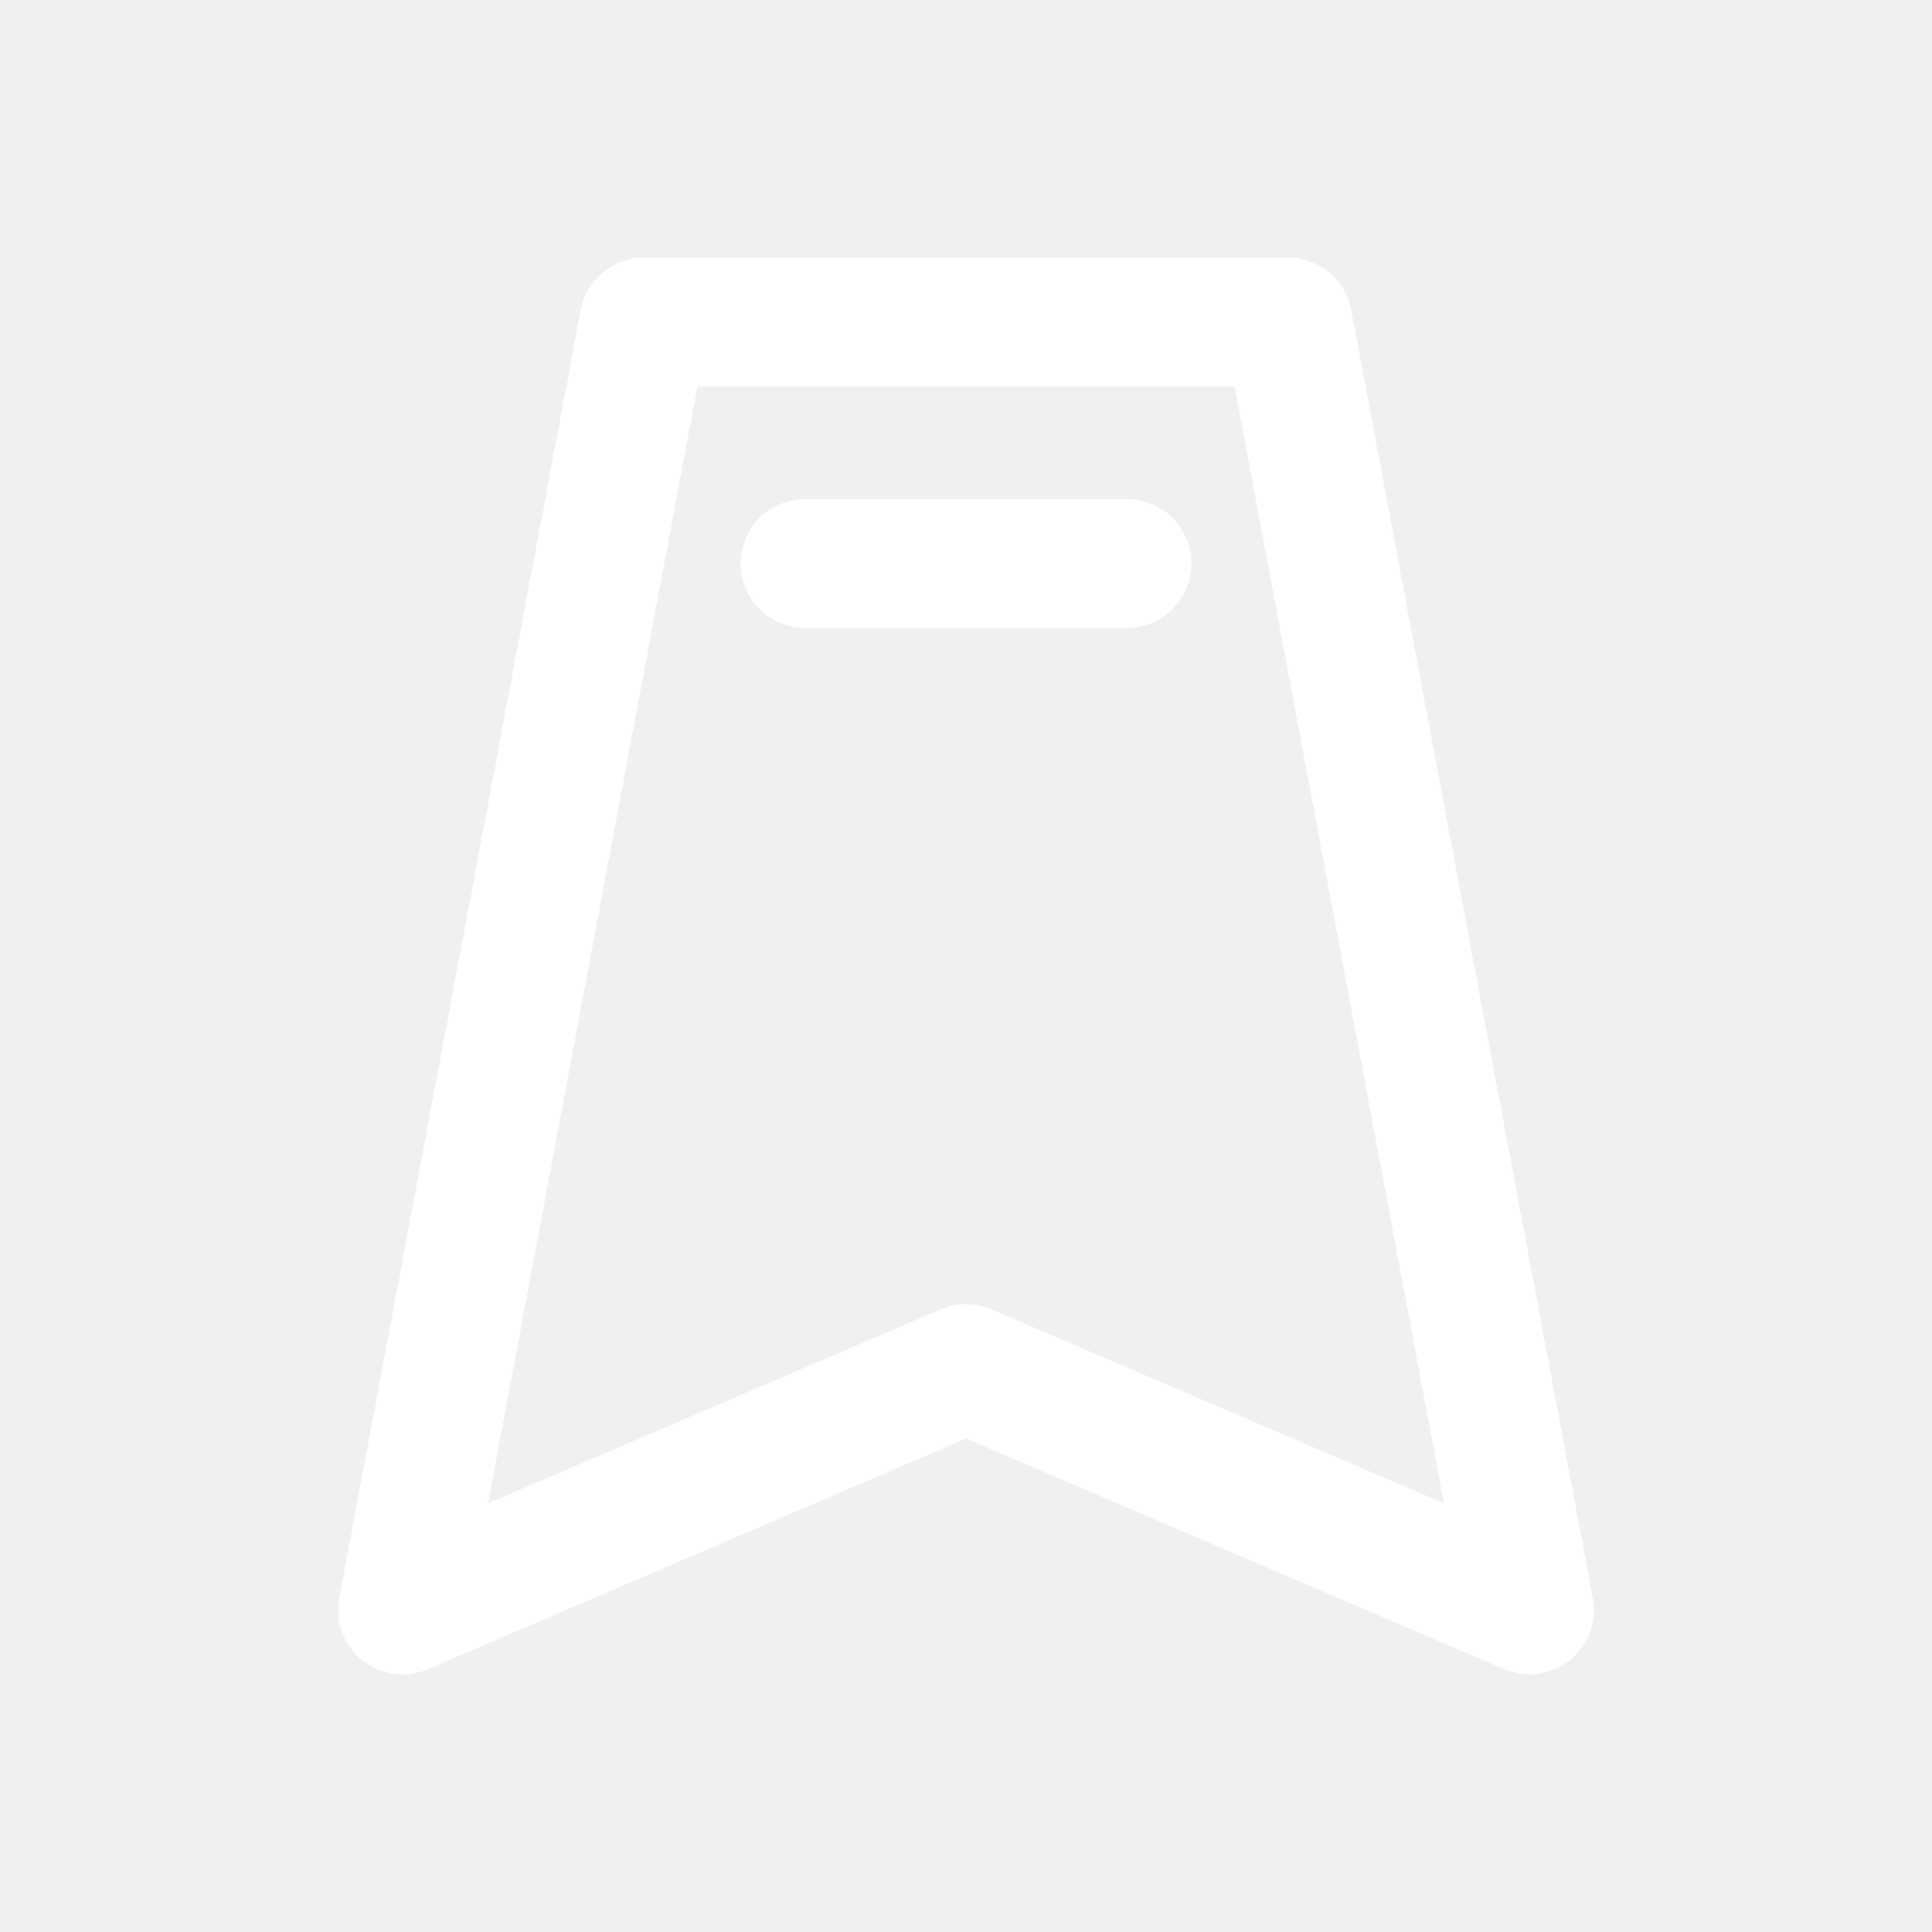
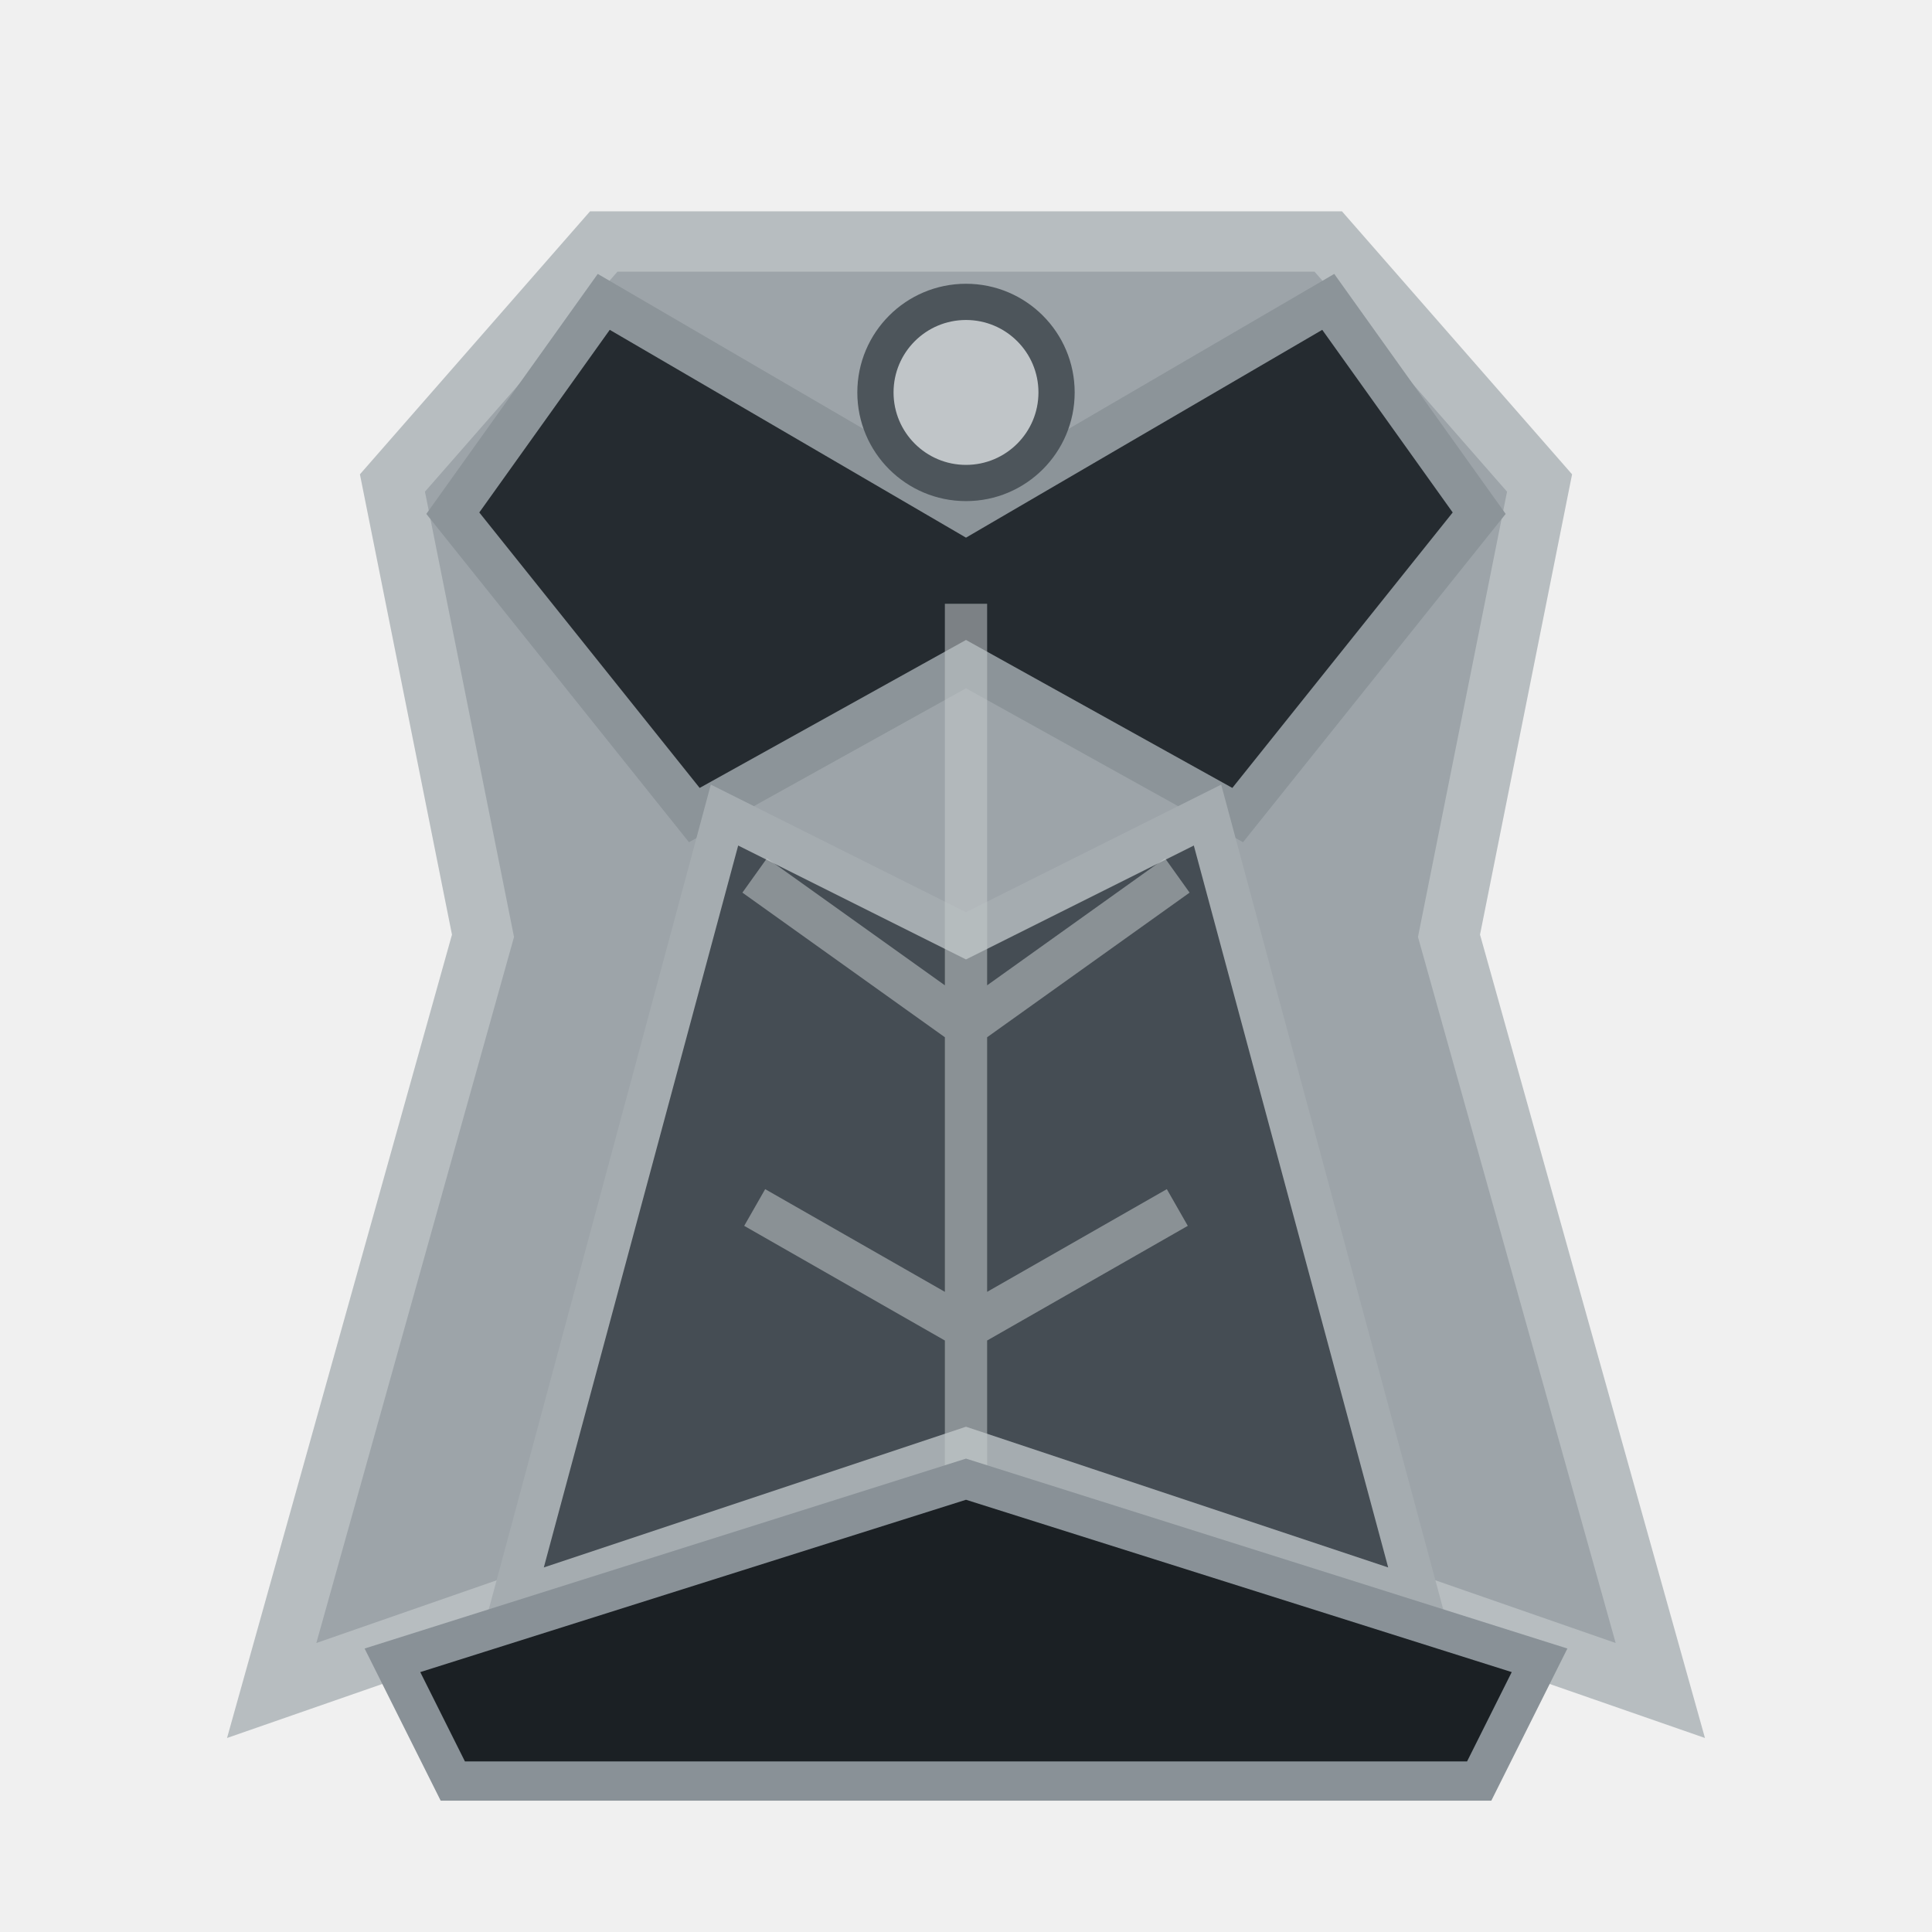
- <svg xmlns="http://www.w3.org/2000/svg" viewBox="0 0 24 24" fill="none" stroke="#ffffff" stroke-width="1.6" stroke-linecap="round" stroke-linejoin="round">
-   <path d="M8 4h8l3 16-7-3-7 3 3-16Z" />
-   <path d="M10 7h4" />
+ <svg xmlns="http://www.w3.org/2000/svg" viewBox="0 0 64 64" fill="none">
+   <defs>
+     <linearGradient id="cloth" x1="10" y1="8" x2="54" y2="60">
+       <stop stop-color="#9da4a9" />
+       <stop offset=".28" stop-color="#626a71" />
+       <stop offset=".7" stop-color="#30363c" />
+       <stop offset="1" stop-color="#171b20" />
+     </linearGradient>
+   </defs>
+   <path d="M20 8h24l7 8-3 15 7 25-23-8-23 8 7-25-3-15 7-8Z" fill="url(#cloth)" stroke="#b7bdc0" stroke-width="2" />
+   <path d="M20 10 32 17 44 10l5 7-8 10-9-5-9 5-8-10 5-7Z" fill="#252b30" stroke="#8c9499" stroke-width="1.4" />
+   <path d="m24 27 8 4 8-4 7 26-15-5-15 5 7-26Z" fill="#454d54" stroke="#a5acb0" stroke-width="1.4" />
+   <path d="M32 20v30m-7-21 7 5 7-5m-14 11 7 4 7-4" stroke="#c3c8ca" stroke-opacity=".55" stroke-width="1.4" />
+   <path d="M13 55 32 49l19 6-2 4H15l-2-4Z" fill="#1b2024" stroke="#899197" stroke-width="1.3" />
+   <circle cx="32" cy="13" r="3" fill="#c0c5c8" stroke="#4d555b" stroke-width="1.2" />
</svg>
